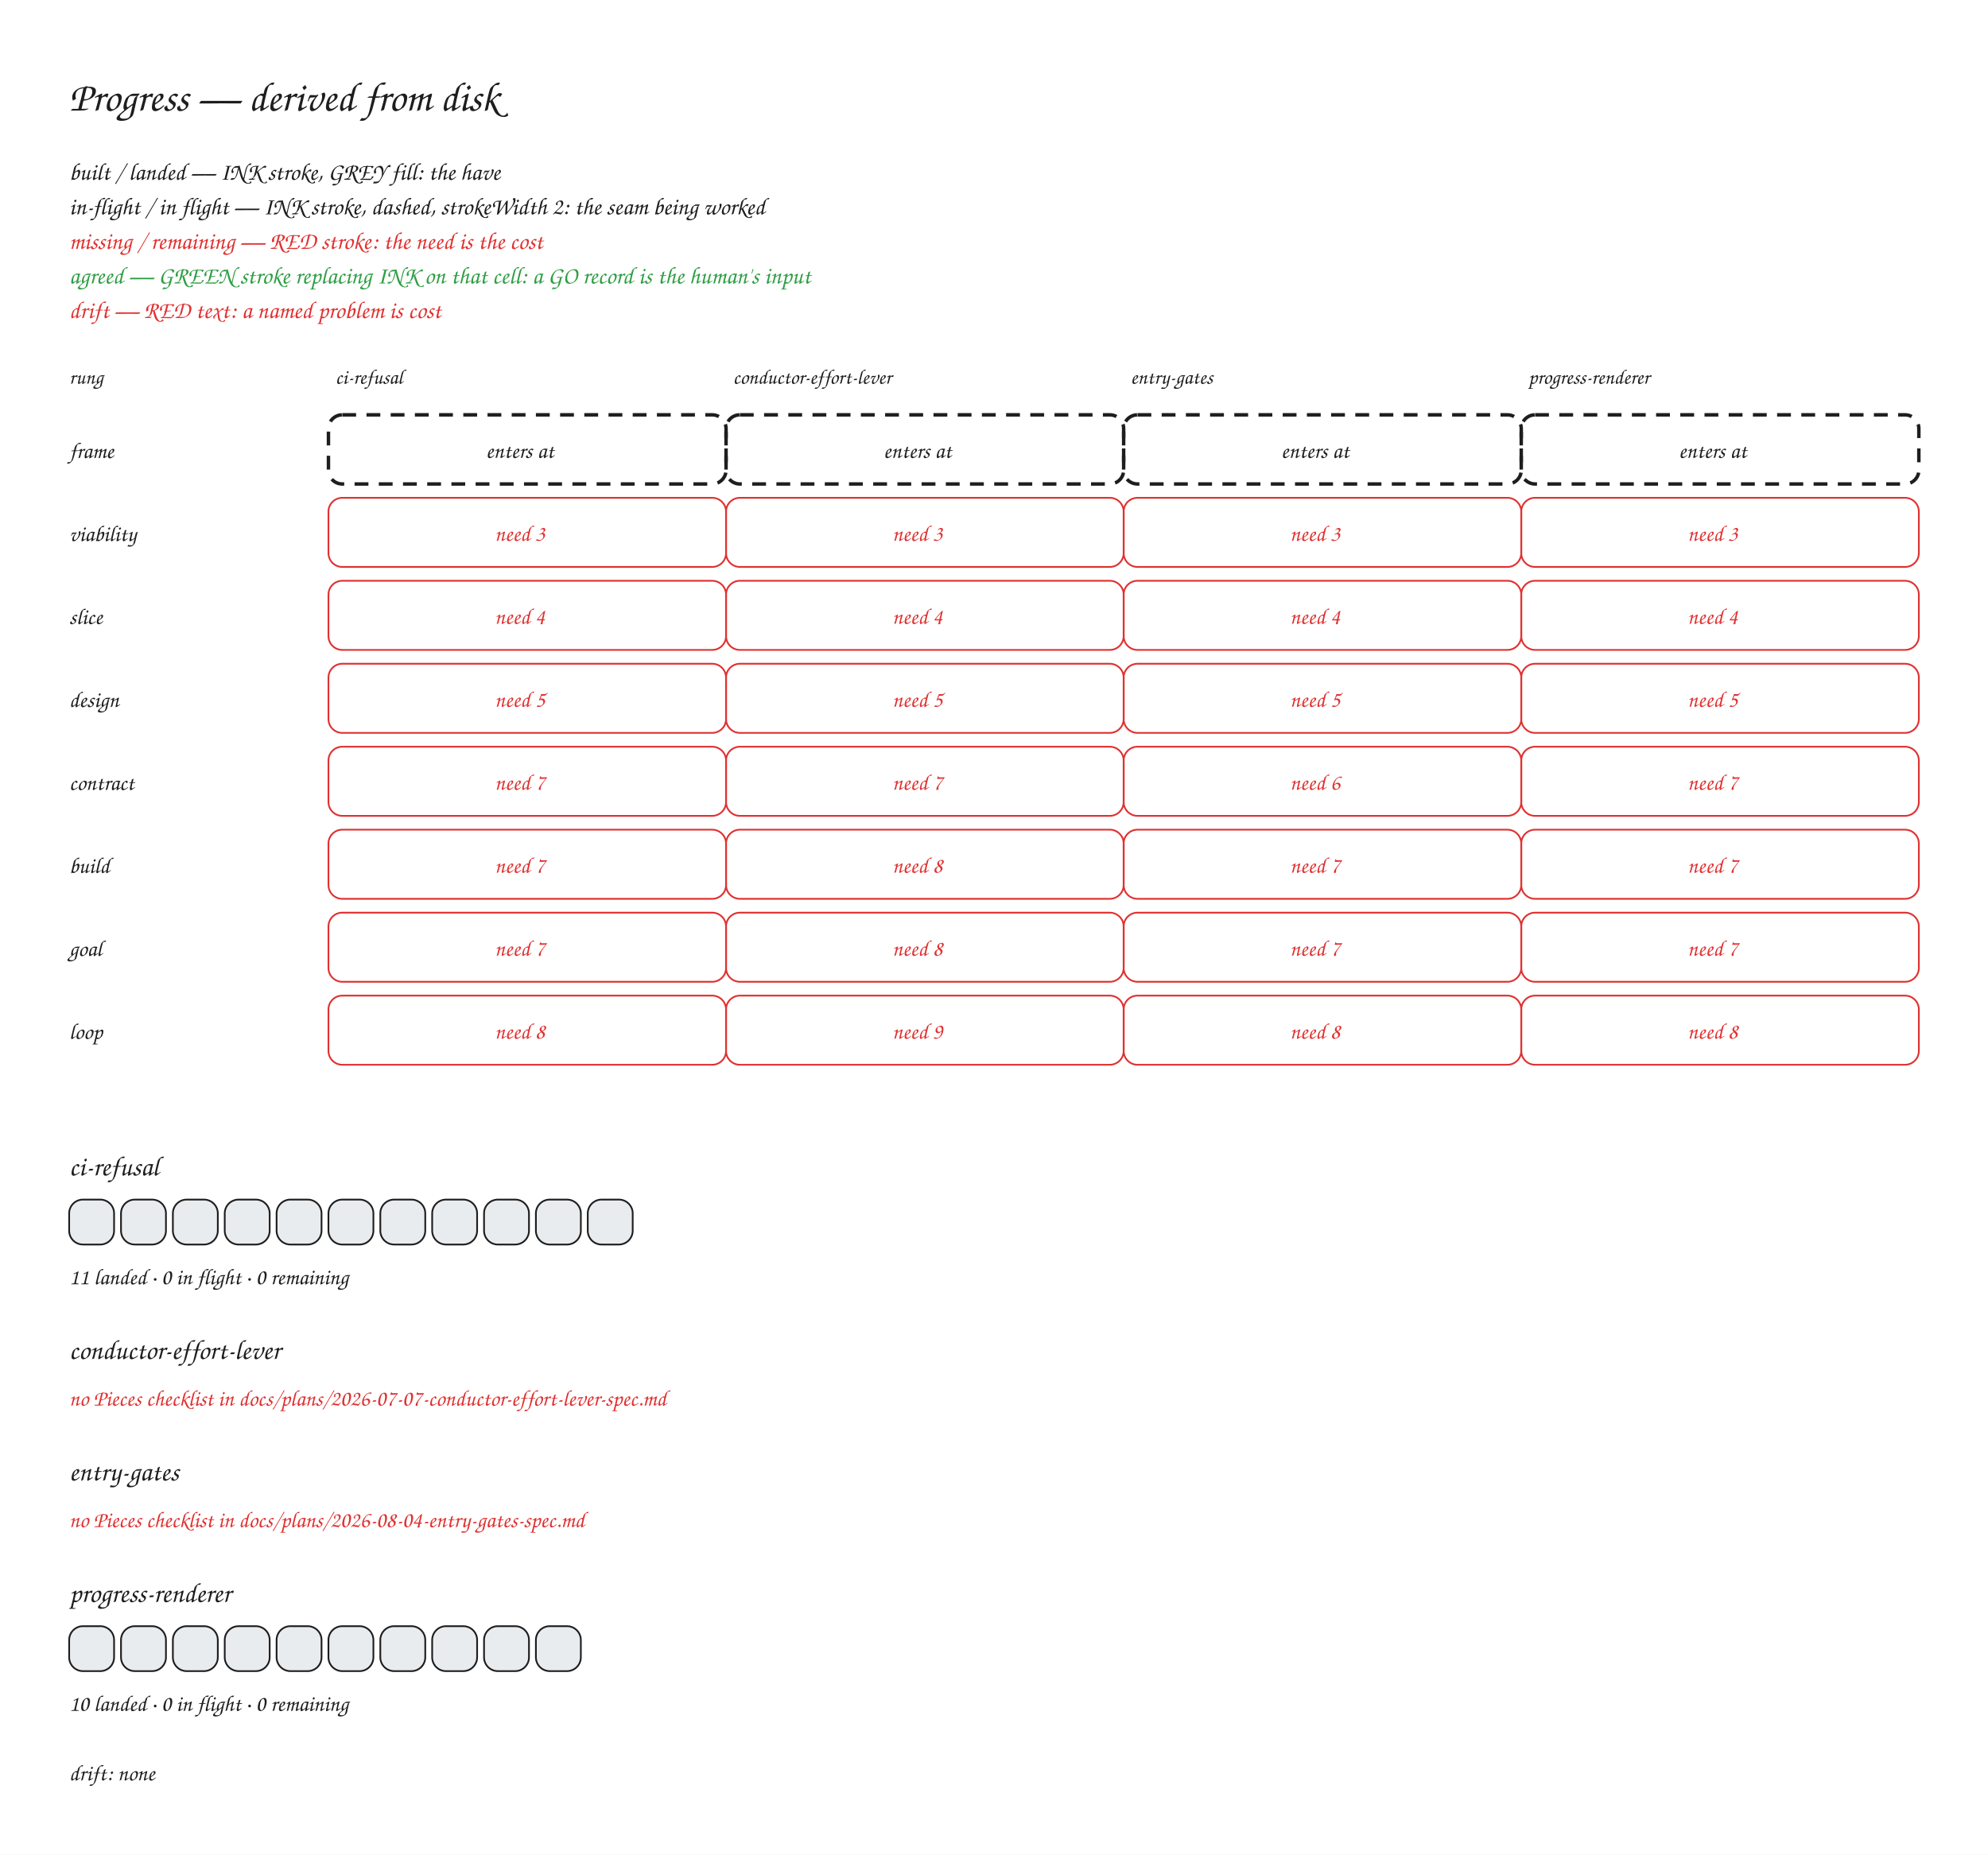
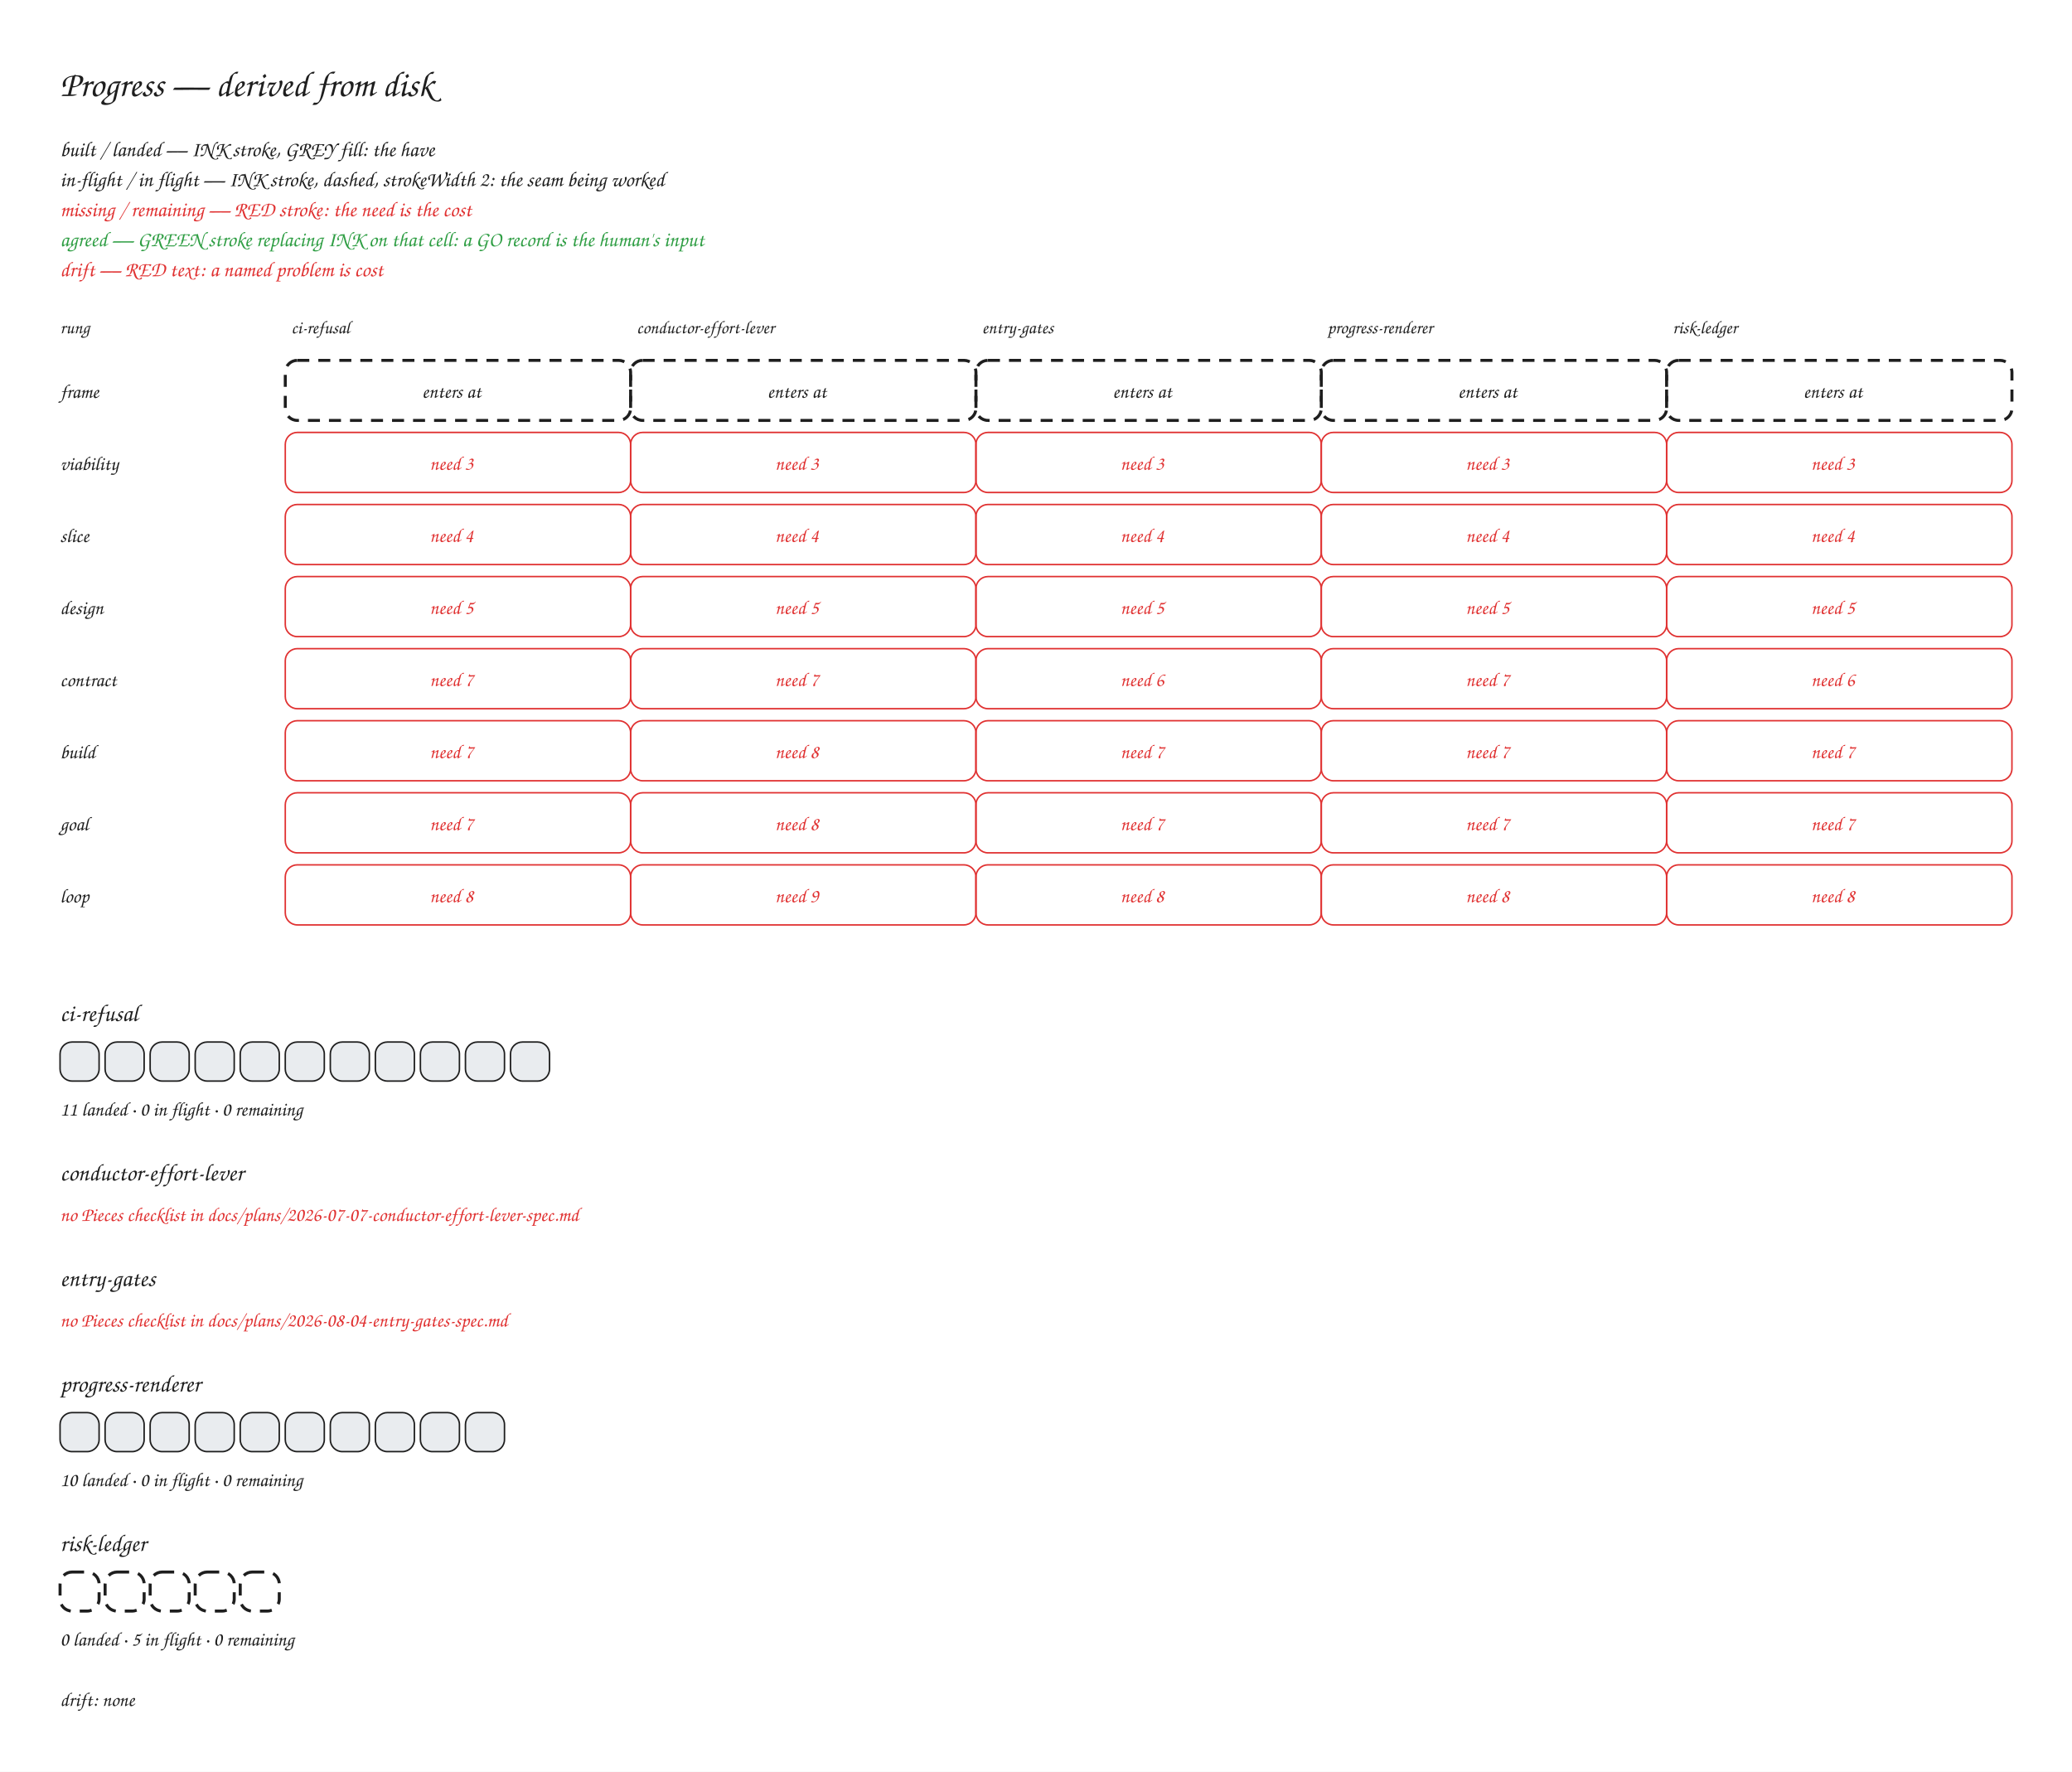
- <svg xmlns="http://www.w3.org/2000/svg" width="1150" height="1073" viewBox="260 40 1150 1073">
-   <rect x="260" y="40" width="1150" height="1073" fill="#ffffff" />
+ <svg xmlns="http://www.w3.org/2000/svg" width="1380" height="1180" viewBox="260 40 1380 1180">
+   <rect x="260" y="40" width="1380" height="1180" fill="#ffffff" />
  <text x="300.0" y="104.0" font-family="'Segoe Print','Bradley Hand','Chalkboard SE','Comic Sans MS',cursive" font-size="24" fill="#1e1e1e" text-anchor="start" xml:space="preserve">
    <tspan x="300.0" dy="0.0">Progress — derived from disk</tspan>
  </text>
  <text x="300.0" y="144.0" font-family="'Segoe Print','Bradley Hand','Chalkboard SE','Comic Sans MS',cursive" font-size="14" fill="#1e1e1e" text-anchor="start" xml:space="preserve">
    <tspan x="300.0" dy="0.0">built / landed — INK stroke, GREY fill: the have</tspan>
  </text>
  <text x="300.0" y="164.0" font-family="'Segoe Print','Bradley Hand','Chalkboard SE','Comic Sans MS',cursive" font-size="14" fill="#1e1e1e" text-anchor="start" xml:space="preserve">
    <tspan x="300.0" dy="0.0">in-flight / in flight — INK stroke, dashed, strokeWidth 2: the seam being worked</tspan>
  </text>
  <text x="300.0" y="184.0" font-family="'Segoe Print','Bradley Hand','Chalkboard SE','Comic Sans MS',cursive" font-size="14" fill="#e03131" text-anchor="start" xml:space="preserve">
    <tspan x="300.0" dy="0.0">missing / remaining — RED stroke: the need is the cost</tspan>
  </text>
  <text x="300.0" y="204.0" font-family="'Segoe Print','Bradley Hand','Chalkboard SE','Comic Sans MS',cursive" font-size="14" fill="#2f9e44" text-anchor="start" xml:space="preserve">
    <tspan x="300.0" dy="0.0">agreed — GREEN stroke replacing INK on that cell: a GO record is the human's input</tspan>
  </text>
  <text x="300.0" y="224.0" font-family="'Segoe Print','Bradley Hand','Chalkboard SE','Comic Sans MS',cursive" font-size="14" fill="#e03131" text-anchor="start" xml:space="preserve">
    <tspan x="300.0" dy="0.0">drift — RED text: a named problem is cost</tspan>
  </text>
  <text x="300.0" y="262.0" font-family="'Segoe Print','Bradley Hand','Chalkboard SE','Comic Sans MS',cursive" font-size="12" fill="#1e1e1e" text-anchor="start" xml:space="preserve">
    <tspan x="300.0" dy="0.0">rung</tspan>
  </text>
  <text x="454.0" y="262.0" font-family="'Segoe Print','Bradley Hand','Chalkboard SE','Comic Sans MS',cursive" font-size="12" fill="#1e1e1e" text-anchor="start" xml:space="preserve">
    <tspan x="454.0" dy="0.0">ci-refusal</tspan>
  </text>
  <text x="684.0" y="262.0" font-family="'Segoe Print','Bradley Hand','Chalkboard SE','Comic Sans MS',cursive" font-size="12" fill="#1e1e1e" text-anchor="start" xml:space="preserve">
    <tspan x="684.0" dy="0.0">conductor-effort-lever</tspan>
  </text>
  <text x="914.0" y="262.0" font-family="'Segoe Print','Bradley Hand','Chalkboard SE','Comic Sans MS',cursive" font-size="12" fill="#1e1e1e" text-anchor="start" xml:space="preserve">
    <tspan x="914.0" dy="0.0">entry-gates</tspan>
  </text>
  <text x="1144.0" y="262.0" font-family="'Segoe Print','Bradley Hand','Chalkboard SE','Comic Sans MS',cursive" font-size="12" fill="#1e1e1e" text-anchor="start" xml:space="preserve">
    <tspan x="1144.0" dy="0.0">progress-renderer</tspan>
+   </text>
+   <text x="1374.0" y="262.0" font-family="'Segoe Print','Bradley Hand','Chalkboard SE','Comic Sans MS',cursive" font-size="12" fill="#1e1e1e" text-anchor="start" xml:space="preserve">
+     <tspan x="1374.0" dy="0.0">risk-ledger</tspan>
  </text>
  <text x="300.0" y="305.0" font-family="'Segoe Print','Bradley Hand','Chalkboard SE','Comic Sans MS',cursive" font-size="13" fill="#1e1e1e" text-anchor="start" xml:space="preserve">
    <tspan x="300.0" dy="0.0">frame</tspan>
  </text>
  <rect x="450.0" y="280.0" width="230.0" height="40.0" rx="8" fill="none" stroke="#1e1e1e" stroke-width="2" stroke-dasharray="8 6" />
  <text x="565.0" y="304.9" font-family="'Segoe Print','Bradley Hand','Chalkboard SE','Comic Sans MS',cursive" font-size="13" fill="#1e1e1e" text-anchor="middle" xml:space="preserve">
    <tspan x="565.0" dy="0.0">enters at</tspan>
  </text>
  <rect x="680.0" y="280.0" width="230.0" height="40.0" rx="8" fill="none" stroke="#1e1e1e" stroke-width="2" stroke-dasharray="8 6" />
  <text x="795.0" y="304.9" font-family="'Segoe Print','Bradley Hand','Chalkboard SE','Comic Sans MS',cursive" font-size="13" fill="#1e1e1e" text-anchor="middle" xml:space="preserve">
    <tspan x="795.0" dy="0.0">enters at</tspan>
  </text>
  <rect x="910.0" y="280.0" width="230.0" height="40.0" rx="8" fill="none" stroke="#1e1e1e" stroke-width="2" stroke-dasharray="8 6" />
  <text x="1025.0" y="304.9" font-family="'Segoe Print','Bradley Hand','Chalkboard SE','Comic Sans MS',cursive" font-size="13" fill="#1e1e1e" text-anchor="middle" xml:space="preserve">
    <tspan x="1025.0" dy="0.0">enters at</tspan>
  </text>
  <rect x="1140.0" y="280.0" width="230.0" height="40.0" rx="8" fill="none" stroke="#1e1e1e" stroke-width="2" stroke-dasharray="8 6" />
  <text x="1255.0" y="304.9" font-family="'Segoe Print','Bradley Hand','Chalkboard SE','Comic Sans MS',cursive" font-size="13" fill="#1e1e1e" text-anchor="middle" xml:space="preserve">
    <tspan x="1255.0" dy="0.0">enters at</tspan>
  </text>
+   <rect x="1370.0" y="280.0" width="230.0" height="40.0" rx="8" fill="none" stroke="#1e1e1e" stroke-width="2" stroke-dasharray="8 6" />
+   <text x="1485.0" y="304.9" font-family="'Segoe Print','Bradley Hand','Chalkboard SE','Comic Sans MS',cursive" font-size="13" fill="#1e1e1e" text-anchor="middle" xml:space="preserve">
+     <tspan x="1485.0" dy="0.0">enters at</tspan>
+   </text>
  <text x="300.0" y="353.0" font-family="'Segoe Print','Bradley Hand','Chalkboard SE','Comic Sans MS',cursive" font-size="13" fill="#1e1e1e" text-anchor="start" xml:space="preserve">
    <tspan x="300.0" dy="0.0">viability</tspan>
  </text>
  <rect x="450.0" y="328.0" width="230.0" height="40.0" rx="8" fill="none" stroke="#e03131" stroke-width="1" />
  <text x="565.0" y="352.9" font-family="'Segoe Print','Bradley Hand','Chalkboard SE','Comic Sans MS',cursive" font-size="13" fill="#e03131" text-anchor="middle" xml:space="preserve">
    <tspan x="565.0" dy="0.0">need 3</tspan>
  </text>
  <rect x="680.0" y="328.0" width="230.0" height="40.0" rx="8" fill="none" stroke="#e03131" stroke-width="1" />
  <text x="795.0" y="352.9" font-family="'Segoe Print','Bradley Hand','Chalkboard SE','Comic Sans MS',cursive" font-size="13" fill="#e03131" text-anchor="middle" xml:space="preserve">
    <tspan x="795.0" dy="0.0">need 3</tspan>
  </text>
  <rect x="910.0" y="328.0" width="230.0" height="40.0" rx="8" fill="none" stroke="#e03131" stroke-width="1" />
  <text x="1025.0" y="352.9" font-family="'Segoe Print','Bradley Hand','Chalkboard SE','Comic Sans MS',cursive" font-size="13" fill="#e03131" text-anchor="middle" xml:space="preserve">
    <tspan x="1025.0" dy="0.0">need 3</tspan>
  </text>
  <rect x="1140.0" y="328.0" width="230.0" height="40.0" rx="8" fill="none" stroke="#e03131" stroke-width="1" />
  <text x="1255.0" y="352.9" font-family="'Segoe Print','Bradley Hand','Chalkboard SE','Comic Sans MS',cursive" font-size="13" fill="#e03131" text-anchor="middle" xml:space="preserve">
    <tspan x="1255.0" dy="0.0">need 3</tspan>
  </text>
+   <rect x="1370.0" y="328.0" width="230.0" height="40.0" rx="8" fill="none" stroke="#e03131" stroke-width="1" />
+   <text x="1485.0" y="352.9" font-family="'Segoe Print','Bradley Hand','Chalkboard SE','Comic Sans MS',cursive" font-size="13" fill="#e03131" text-anchor="middle" xml:space="preserve">
+     <tspan x="1485.0" dy="0.0">need 3</tspan>
+   </text>
  <text x="300.0" y="401.0" font-family="'Segoe Print','Bradley Hand','Chalkboard SE','Comic Sans MS',cursive" font-size="13" fill="#1e1e1e" text-anchor="start" xml:space="preserve">
    <tspan x="300.0" dy="0.0">slice</tspan>
  </text>
  <rect x="450.0" y="376.0" width="230.0" height="40.0" rx="8" fill="none" stroke="#e03131" stroke-width="1" />
  <text x="565.0" y="400.9" font-family="'Segoe Print','Bradley Hand','Chalkboard SE','Comic Sans MS',cursive" font-size="13" fill="#e03131" text-anchor="middle" xml:space="preserve">
    <tspan x="565.0" dy="0.0">need 4</tspan>
  </text>
  <rect x="680.0" y="376.0" width="230.0" height="40.0" rx="8" fill="none" stroke="#e03131" stroke-width="1" />
  <text x="795.0" y="400.9" font-family="'Segoe Print','Bradley Hand','Chalkboard SE','Comic Sans MS',cursive" font-size="13" fill="#e03131" text-anchor="middle" xml:space="preserve">
    <tspan x="795.0" dy="0.0">need 4</tspan>
  </text>
  <rect x="910.0" y="376.0" width="230.0" height="40.0" rx="8" fill="none" stroke="#e03131" stroke-width="1" />
  <text x="1025.0" y="400.9" font-family="'Segoe Print','Bradley Hand','Chalkboard SE','Comic Sans MS',cursive" font-size="13" fill="#e03131" text-anchor="middle" xml:space="preserve">
    <tspan x="1025.0" dy="0.0">need 4</tspan>
  </text>
  <rect x="1140.0" y="376.0" width="230.0" height="40.0" rx="8" fill="none" stroke="#e03131" stroke-width="1" />
  <text x="1255.0" y="400.9" font-family="'Segoe Print','Bradley Hand','Chalkboard SE','Comic Sans MS',cursive" font-size="13" fill="#e03131" text-anchor="middle" xml:space="preserve">
    <tspan x="1255.0" dy="0.0">need 4</tspan>
  </text>
+   <rect x="1370.0" y="376.0" width="230.0" height="40.0" rx="8" fill="none" stroke="#e03131" stroke-width="1" />
+   <text x="1485.0" y="400.9" font-family="'Segoe Print','Bradley Hand','Chalkboard SE','Comic Sans MS',cursive" font-size="13" fill="#e03131" text-anchor="middle" xml:space="preserve">
+     <tspan x="1485.0" dy="0.0">need 4</tspan>
+   </text>
  <text x="300.0" y="449.0" font-family="'Segoe Print','Bradley Hand','Chalkboard SE','Comic Sans MS',cursive" font-size="13" fill="#1e1e1e" text-anchor="start" xml:space="preserve">
    <tspan x="300.0" dy="0.0">design</tspan>
  </text>
  <rect x="450.0" y="424.0" width="230.0" height="40.0" rx="8" fill="none" stroke="#e03131" stroke-width="1" />
  <text x="565.0" y="448.9" font-family="'Segoe Print','Bradley Hand','Chalkboard SE','Comic Sans MS',cursive" font-size="13" fill="#e03131" text-anchor="middle" xml:space="preserve">
    <tspan x="565.0" dy="0.0">need 5</tspan>
  </text>
  <rect x="680.0" y="424.0" width="230.0" height="40.0" rx="8" fill="none" stroke="#e03131" stroke-width="1" />
  <text x="795.0" y="448.9" font-family="'Segoe Print','Bradley Hand','Chalkboard SE','Comic Sans MS',cursive" font-size="13" fill="#e03131" text-anchor="middle" xml:space="preserve">
    <tspan x="795.0" dy="0.0">need 5</tspan>
  </text>
  <rect x="910.0" y="424.0" width="230.0" height="40.0" rx="8" fill="none" stroke="#e03131" stroke-width="1" />
  <text x="1025.0" y="448.9" font-family="'Segoe Print','Bradley Hand','Chalkboard SE','Comic Sans MS',cursive" font-size="13" fill="#e03131" text-anchor="middle" xml:space="preserve">
    <tspan x="1025.0" dy="0.0">need 5</tspan>
  </text>
  <rect x="1140.0" y="424.0" width="230.0" height="40.0" rx="8" fill="none" stroke="#e03131" stroke-width="1" />
  <text x="1255.0" y="448.9" font-family="'Segoe Print','Bradley Hand','Chalkboard SE','Comic Sans MS',cursive" font-size="13" fill="#e03131" text-anchor="middle" xml:space="preserve">
    <tspan x="1255.0" dy="0.0">need 5</tspan>
  </text>
+   <rect x="1370.0" y="424.0" width="230.0" height="40.0" rx="8" fill="none" stroke="#e03131" stroke-width="1" />
+   <text x="1485.0" y="448.9" font-family="'Segoe Print','Bradley Hand','Chalkboard SE','Comic Sans MS',cursive" font-size="13" fill="#e03131" text-anchor="middle" xml:space="preserve">
+     <tspan x="1485.0" dy="0.0">need 5</tspan>
+   </text>
  <text x="300.0" y="497.0" font-family="'Segoe Print','Bradley Hand','Chalkboard SE','Comic Sans MS',cursive" font-size="13" fill="#1e1e1e" text-anchor="start" xml:space="preserve">
    <tspan x="300.0" dy="0.0">contract</tspan>
  </text>
  <rect x="450.0" y="472.0" width="230.0" height="40.0" rx="8" fill="none" stroke="#e03131" stroke-width="1" />
  <text x="565.0" y="496.9" font-family="'Segoe Print','Bradley Hand','Chalkboard SE','Comic Sans MS',cursive" font-size="13" fill="#e03131" text-anchor="middle" xml:space="preserve">
    <tspan x="565.0" dy="0.0">need 7</tspan>
  </text>
  <rect x="680.0" y="472.0" width="230.0" height="40.0" rx="8" fill="none" stroke="#e03131" stroke-width="1" />
  <text x="795.0" y="496.9" font-family="'Segoe Print','Bradley Hand','Chalkboard SE','Comic Sans MS',cursive" font-size="13" fill="#e03131" text-anchor="middle" xml:space="preserve">
    <tspan x="795.0" dy="0.0">need 7</tspan>
  </text>
  <rect x="910.0" y="472.0" width="230.0" height="40.0" rx="8" fill="none" stroke="#e03131" stroke-width="1" />
  <text x="1025.0" y="496.9" font-family="'Segoe Print','Bradley Hand','Chalkboard SE','Comic Sans MS',cursive" font-size="13" fill="#e03131" text-anchor="middle" xml:space="preserve">
    <tspan x="1025.0" dy="0.0">need 6</tspan>
  </text>
  <rect x="1140.0" y="472.0" width="230.0" height="40.0" rx="8" fill="none" stroke="#e03131" stroke-width="1" />
  <text x="1255.0" y="496.9" font-family="'Segoe Print','Bradley Hand','Chalkboard SE','Comic Sans MS',cursive" font-size="13" fill="#e03131" text-anchor="middle" xml:space="preserve">
    <tspan x="1255.0" dy="0.0">need 7</tspan>
  </text>
+   <rect x="1370.0" y="472.0" width="230.0" height="40.0" rx="8" fill="none" stroke="#e03131" stroke-width="1" />
+   <text x="1485.0" y="496.9" font-family="'Segoe Print','Bradley Hand','Chalkboard SE','Comic Sans MS',cursive" font-size="13" fill="#e03131" text-anchor="middle" xml:space="preserve">
+     <tspan x="1485.0" dy="0.0">need 6</tspan>
+   </text>
  <text x="300.0" y="545.0" font-family="'Segoe Print','Bradley Hand','Chalkboard SE','Comic Sans MS',cursive" font-size="13" fill="#1e1e1e" text-anchor="start" xml:space="preserve">
    <tspan x="300.0" dy="0.0">build</tspan>
  </text>
  <rect x="450.0" y="520.0" width="230.0" height="40.0" rx="8" fill="none" stroke="#e03131" stroke-width="1" />
  <text x="565.0" y="544.9" font-family="'Segoe Print','Bradley Hand','Chalkboard SE','Comic Sans MS',cursive" font-size="13" fill="#e03131" text-anchor="middle" xml:space="preserve">
    <tspan x="565.0" dy="0.0">need 7</tspan>
  </text>
  <rect x="680.0" y="520.0" width="230.0" height="40.0" rx="8" fill="none" stroke="#e03131" stroke-width="1" />
  <text x="795.0" y="544.9" font-family="'Segoe Print','Bradley Hand','Chalkboard SE','Comic Sans MS',cursive" font-size="13" fill="#e03131" text-anchor="middle" xml:space="preserve">
    <tspan x="795.0" dy="0.0">need 8</tspan>
  </text>
  <rect x="910.0" y="520.0" width="230.0" height="40.0" rx="8" fill="none" stroke="#e03131" stroke-width="1" />
  <text x="1025.0" y="544.9" font-family="'Segoe Print','Bradley Hand','Chalkboard SE','Comic Sans MS',cursive" font-size="13" fill="#e03131" text-anchor="middle" xml:space="preserve">
    <tspan x="1025.0" dy="0.0">need 7</tspan>
  </text>
  <rect x="1140.0" y="520.0" width="230.0" height="40.0" rx="8" fill="none" stroke="#e03131" stroke-width="1" />
  <text x="1255.0" y="544.9" font-family="'Segoe Print','Bradley Hand','Chalkboard SE','Comic Sans MS',cursive" font-size="13" fill="#e03131" text-anchor="middle" xml:space="preserve">
    <tspan x="1255.0" dy="0.0">need 7</tspan>
  </text>
+   <rect x="1370.0" y="520.0" width="230.0" height="40.0" rx="8" fill="none" stroke="#e03131" stroke-width="1" />
+   <text x="1485.0" y="544.9" font-family="'Segoe Print','Bradley Hand','Chalkboard SE','Comic Sans MS',cursive" font-size="13" fill="#e03131" text-anchor="middle" xml:space="preserve">
+     <tspan x="1485.0" dy="0.0">need 7</tspan>
+   </text>
  <text x="300.0" y="593.0" font-family="'Segoe Print','Bradley Hand','Chalkboard SE','Comic Sans MS',cursive" font-size="13" fill="#1e1e1e" text-anchor="start" xml:space="preserve">
    <tspan x="300.0" dy="0.0">goal</tspan>
  </text>
  <rect x="450.0" y="568.0" width="230.0" height="40.0" rx="8" fill="none" stroke="#e03131" stroke-width="1" />
  <text x="565.0" y="592.9" font-family="'Segoe Print','Bradley Hand','Chalkboard SE','Comic Sans MS',cursive" font-size="13" fill="#e03131" text-anchor="middle" xml:space="preserve">
    <tspan x="565.0" dy="0.0">need 7</tspan>
  </text>
  <rect x="680.0" y="568.0" width="230.0" height="40.0" rx="8" fill="none" stroke="#e03131" stroke-width="1" />
  <text x="795.0" y="592.9" font-family="'Segoe Print','Bradley Hand','Chalkboard SE','Comic Sans MS',cursive" font-size="13" fill="#e03131" text-anchor="middle" xml:space="preserve">
    <tspan x="795.0" dy="0.0">need 8</tspan>
  </text>
  <rect x="910.0" y="568.0" width="230.0" height="40.0" rx="8" fill="none" stroke="#e03131" stroke-width="1" />
  <text x="1025.0" y="592.9" font-family="'Segoe Print','Bradley Hand','Chalkboard SE','Comic Sans MS',cursive" font-size="13" fill="#e03131" text-anchor="middle" xml:space="preserve">
    <tspan x="1025.0" dy="0.0">need 7</tspan>
  </text>
  <rect x="1140.0" y="568.0" width="230.0" height="40.0" rx="8" fill="none" stroke="#e03131" stroke-width="1" />
  <text x="1255.0" y="592.9" font-family="'Segoe Print','Bradley Hand','Chalkboard SE','Comic Sans MS',cursive" font-size="13" fill="#e03131" text-anchor="middle" xml:space="preserve">
    <tspan x="1255.0" dy="0.0">need 7</tspan>
  </text>
+   <rect x="1370.0" y="568.0" width="230.0" height="40.0" rx="8" fill="none" stroke="#e03131" stroke-width="1" />
+   <text x="1485.0" y="592.9" font-family="'Segoe Print','Bradley Hand','Chalkboard SE','Comic Sans MS',cursive" font-size="13" fill="#e03131" text-anchor="middle" xml:space="preserve">
+     <tspan x="1485.0" dy="0.0">need 7</tspan>
+   </text>
  <text x="300.0" y="641.0" font-family="'Segoe Print','Bradley Hand','Chalkboard SE','Comic Sans MS',cursive" font-size="13" fill="#1e1e1e" text-anchor="start" xml:space="preserve">
    <tspan x="300.0" dy="0.0">loop</tspan>
  </text>
  <rect x="450.0" y="616.0" width="230.0" height="40.0" rx="8" fill="none" stroke="#e03131" stroke-width="1" />
  <text x="565.0" y="640.9" font-family="'Segoe Print','Bradley Hand','Chalkboard SE','Comic Sans MS',cursive" font-size="13" fill="#e03131" text-anchor="middle" xml:space="preserve">
    <tspan x="565.0" dy="0.0">need 8</tspan>
  </text>
  <rect x="680.0" y="616.0" width="230.0" height="40.0" rx="8" fill="none" stroke="#e03131" stroke-width="1" />
  <text x="795.0" y="640.9" font-family="'Segoe Print','Bradley Hand','Chalkboard SE','Comic Sans MS',cursive" font-size="13" fill="#e03131" text-anchor="middle" xml:space="preserve">
    <tspan x="795.0" dy="0.0">need 9</tspan>
  </text>
  <rect x="910.0" y="616.0" width="230.0" height="40.0" rx="8" fill="none" stroke="#e03131" stroke-width="1" />
  <text x="1025.0" y="640.9" font-family="'Segoe Print','Bradley Hand','Chalkboard SE','Comic Sans MS',cursive" font-size="13" fill="#e03131" text-anchor="middle" xml:space="preserve">
    <tspan x="1025.0" dy="0.0">need 8</tspan>
  </text>
  <rect x="1140.0" y="616.0" width="230.0" height="40.0" rx="8" fill="none" stroke="#e03131" stroke-width="1" />
  <text x="1255.0" y="640.9" font-family="'Segoe Print','Bradley Hand','Chalkboard SE','Comic Sans MS',cursive" font-size="13" fill="#e03131" text-anchor="middle" xml:space="preserve">
    <tspan x="1255.0" dy="0.0">need 8</tspan>
+   </text>
+   <rect x="1370.0" y="616.0" width="230.0" height="40.0" rx="8" fill="none" stroke="#e03131" stroke-width="1" />
+   <text x="1485.0" y="640.9" font-family="'Segoe Print','Bradley Hand','Chalkboard SE','Comic Sans MS',cursive" font-size="13" fill="#e03131" text-anchor="middle" xml:space="preserve">
+     <tspan x="1485.0" dy="0.0">need 8</tspan>
  </text>
  <text x="300.0" y="720.0" font-family="'Segoe Print','Bradley Hand','Chalkboard SE','Comic Sans MS',cursive" font-size="16" fill="#1e1e1e" text-anchor="start" xml:space="preserve">
    <tspan x="300.0" dy="0.0">ci-refusal</tspan>
  </text>
  <rect x="300.0" y="734.0" width="26.0" height="26.0" rx="8" fill="#e9ecef" stroke="#1e1e1e" stroke-width="1" />
  <rect x="330.0" y="734.0" width="26.0" height="26.0" rx="8" fill="#e9ecef" stroke="#1e1e1e" stroke-width="1" />
  <rect x="360.0" y="734.0" width="26.0" height="26.0" rx="8" fill="#e9ecef" stroke="#1e1e1e" stroke-width="1" />
  <rect x="390.0" y="734.0" width="26.0" height="26.0" rx="8" fill="#e9ecef" stroke="#1e1e1e" stroke-width="1" />
  <rect x="420.0" y="734.0" width="26.0" height="26.0" rx="8" fill="#e9ecef" stroke="#1e1e1e" stroke-width="1" />
  <rect x="450.0" y="734.0" width="26.0" height="26.0" rx="8" fill="#e9ecef" stroke="#1e1e1e" stroke-width="1" />
  <rect x="480.0" y="734.0" width="26.0" height="26.0" rx="8" fill="#e9ecef" stroke="#1e1e1e" stroke-width="1" />
  <rect x="510.0" y="734.0" width="26.0" height="26.0" rx="8" fill="#e9ecef" stroke="#1e1e1e" stroke-width="1" />
  <rect x="540.0" y="734.0" width="26.0" height="26.0" rx="8" fill="#e9ecef" stroke="#1e1e1e" stroke-width="1" />
  <rect x="570.0" y="734.0" width="26.0" height="26.0" rx="8" fill="#e9ecef" stroke="#1e1e1e" stroke-width="1" />
  <rect x="600.0" y="734.0" width="26.0" height="26.0" rx="8" fill="#e9ecef" stroke="#1e1e1e" stroke-width="1" />
  <text x="300.0" y="783.0" font-family="'Segoe Print','Bradley Hand','Chalkboard SE','Comic Sans MS',cursive" font-size="13" fill="#1e1e1e" text-anchor="start" xml:space="preserve">
    <tspan x="300.0" dy="0.0">11 landed · 0 in flight · 0 remaining</tspan>
  </text>
  <text x="300.0" y="826.2" font-family="'Segoe Print','Bradley Hand','Chalkboard SE','Comic Sans MS',cursive" font-size="16" fill="#1e1e1e" text-anchor="start" xml:space="preserve">
    <tspan x="300.0" dy="0.0">conductor-effort-lever</tspan>
  </text>
  <text x="300.0" y="853.2" font-family="'Segoe Print','Bradley Hand','Chalkboard SE','Comic Sans MS',cursive" font-size="13" fill="#e03131" text-anchor="start" xml:space="preserve">
    <tspan x="300.0" dy="0.0">no Pieces checklist in docs/plans/2026-07-07-conductor-effort-lever-spec.md</tspan>
  </text>
  <text x="300.0" y="896.5" font-family="'Segoe Print','Bradley Hand','Chalkboard SE','Comic Sans MS',cursive" font-size="16" fill="#1e1e1e" text-anchor="start" xml:space="preserve">
    <tspan x="300.0" dy="0.0">entry-gates</tspan>
  </text>
  <text x="300.0" y="923.5" font-family="'Segoe Print','Bradley Hand','Chalkboard SE','Comic Sans MS',cursive" font-size="13" fill="#e03131" text-anchor="start" xml:space="preserve">
    <tspan x="300.0" dy="0.0">no Pieces checklist in docs/plans/2026-08-04-entry-gates-spec.md</tspan>
  </text>
  <text x="300.0" y="966.8" font-family="'Segoe Print','Bradley Hand','Chalkboard SE','Comic Sans MS',cursive" font-size="16" fill="#1e1e1e" text-anchor="start" xml:space="preserve">
    <tspan x="300.0" dy="0.0">progress-renderer</tspan>
  </text>
  <rect x="300.0" y="980.8" width="26.0" height="26.0" rx="8" fill="#e9ecef" stroke="#1e1e1e" stroke-width="1" />
  <rect x="330.0" y="980.8" width="26.0" height="26.0" rx="8" fill="#e9ecef" stroke="#1e1e1e" stroke-width="1" />
  <rect x="360.0" y="980.8" width="26.0" height="26.0" rx="8" fill="#e9ecef" stroke="#1e1e1e" stroke-width="1" />
  <rect x="390.0" y="980.8" width="26.0" height="26.0" rx="8" fill="#e9ecef" stroke="#1e1e1e" stroke-width="1" />
  <rect x="420.0" y="980.8" width="26.0" height="26.0" rx="8" fill="#e9ecef" stroke="#1e1e1e" stroke-width="1" />
  <rect x="450.0" y="980.8" width="26.0" height="26.0" rx="8" fill="#e9ecef" stroke="#1e1e1e" stroke-width="1" />
  <rect x="480.0" y="980.8" width="26.0" height="26.0" rx="8" fill="#e9ecef" stroke="#1e1e1e" stroke-width="1" />
  <rect x="510.0" y="980.8" width="26.0" height="26.0" rx="8" fill="#e9ecef" stroke="#1e1e1e" stroke-width="1" />
  <rect x="540.0" y="980.8" width="26.0" height="26.0" rx="8" fill="#e9ecef" stroke="#1e1e1e" stroke-width="1" />
  <rect x="570.0" y="980.8" width="26.0" height="26.0" rx="8" fill="#e9ecef" stroke="#1e1e1e" stroke-width="1" />
  <text x="300.0" y="1029.8" font-family="'Segoe Print','Bradley Hand','Chalkboard SE','Comic Sans MS',cursive" font-size="13" fill="#1e1e1e" text-anchor="start" xml:space="preserve">
    <tspan x="300.0" dy="0.0">10 landed · 0 in flight · 0 remaining</tspan>
  </text>
-   <text x="300.0" y="1070.0" font-family="'Segoe Print','Bradley Hand','Chalkboard SE','Comic Sans MS',cursive" font-size="13" fill="#1e1e1e" text-anchor="start" xml:space="preserve">
+   <text x="300.0" y="1073.0" font-family="'Segoe Print','Bradley Hand','Chalkboard SE','Comic Sans MS',cursive" font-size="16" fill="#1e1e1e" text-anchor="start" xml:space="preserve">
+     <tspan x="300.0" dy="0.0">risk-ledger</tspan>
+   </text>
+   <rect x="300.0" y="1087.0" width="26.0" height="26.0" rx="8" fill="none" stroke="#1e1e1e" stroke-width="2" stroke-dasharray="8 6" />
+   <rect x="330.0" y="1087.0" width="26.0" height="26.0" rx="8" fill="none" stroke="#1e1e1e" stroke-width="2" stroke-dasharray="8 6" />
+   <rect x="360.0" y="1087.0" width="26.0" height="26.0" rx="8" fill="none" stroke="#1e1e1e" stroke-width="2" stroke-dasharray="8 6" />
+   <rect x="390.0" y="1087.0" width="26.0" height="26.0" rx="8" fill="none" stroke="#1e1e1e" stroke-width="2" stroke-dasharray="8 6" />
+   <rect x="420.0" y="1087.0" width="26.0" height="26.0" rx="8" fill="none" stroke="#1e1e1e" stroke-width="2" stroke-dasharray="8 6" />
+   <text x="300.0" y="1136.0" font-family="'Segoe Print','Bradley Hand','Chalkboard SE','Comic Sans MS',cursive" font-size="13" fill="#1e1e1e" text-anchor="start" xml:space="preserve">
+     <tspan x="300.0" dy="0.0">0 landed · 5 in flight · 0 remaining</tspan>
+   </text>
+   <text x="300.0" y="1176.2" font-family="'Segoe Print','Bradley Hand','Chalkboard SE','Comic Sans MS',cursive" font-size="13" fill="#1e1e1e" text-anchor="start" xml:space="preserve">
    <tspan x="300.0" dy="0.0">drift: none</tspan>
  </text>
</svg>
